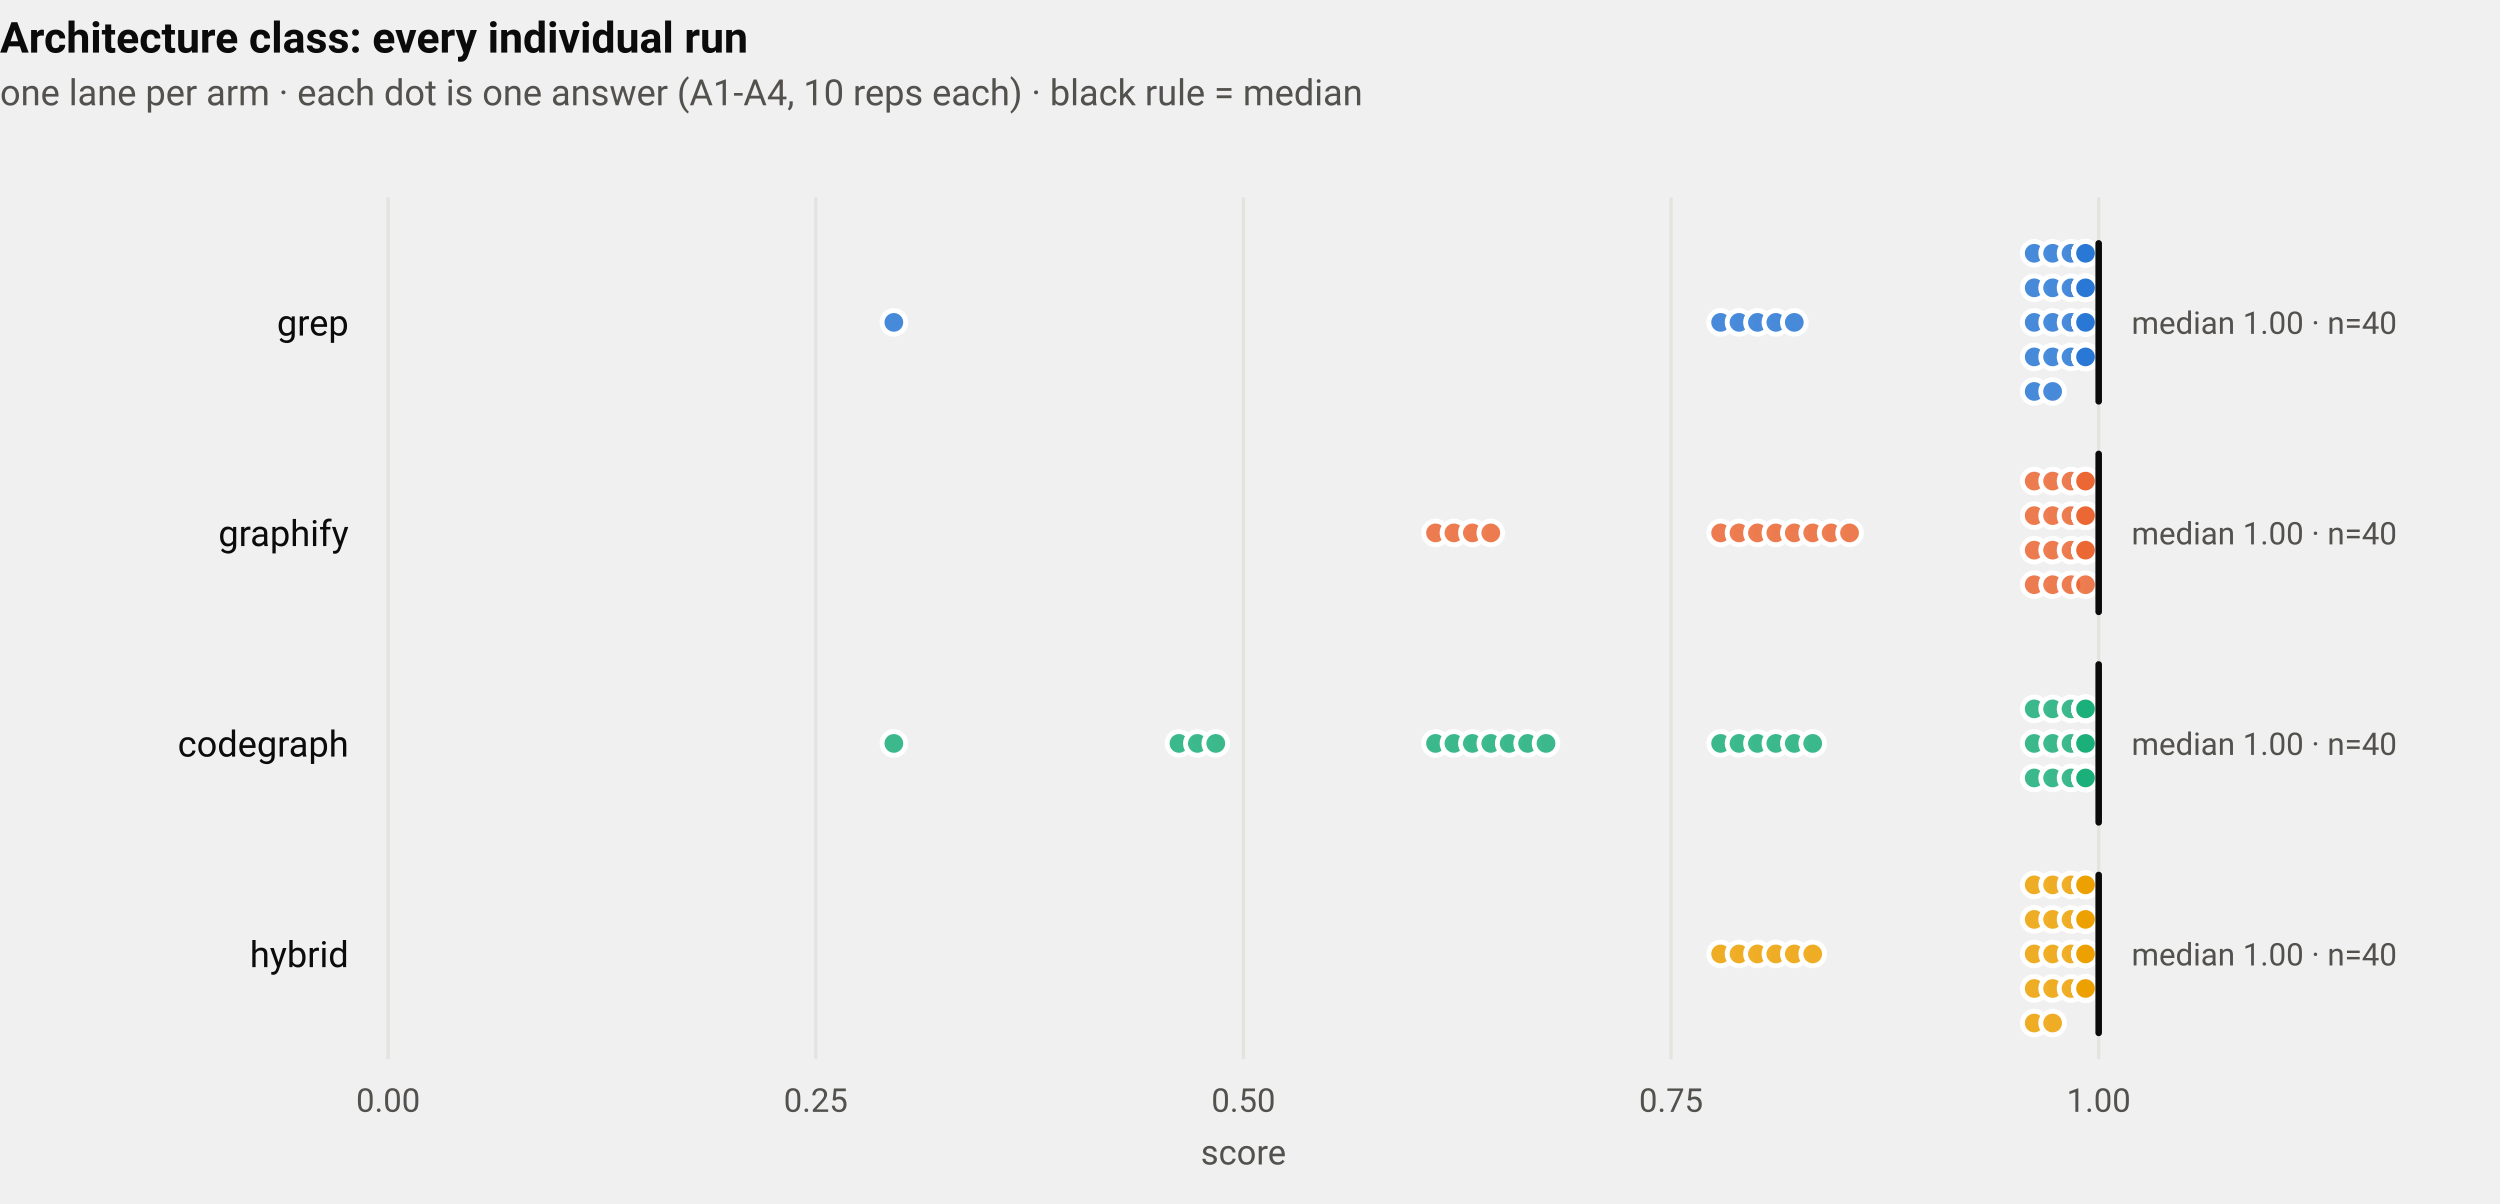
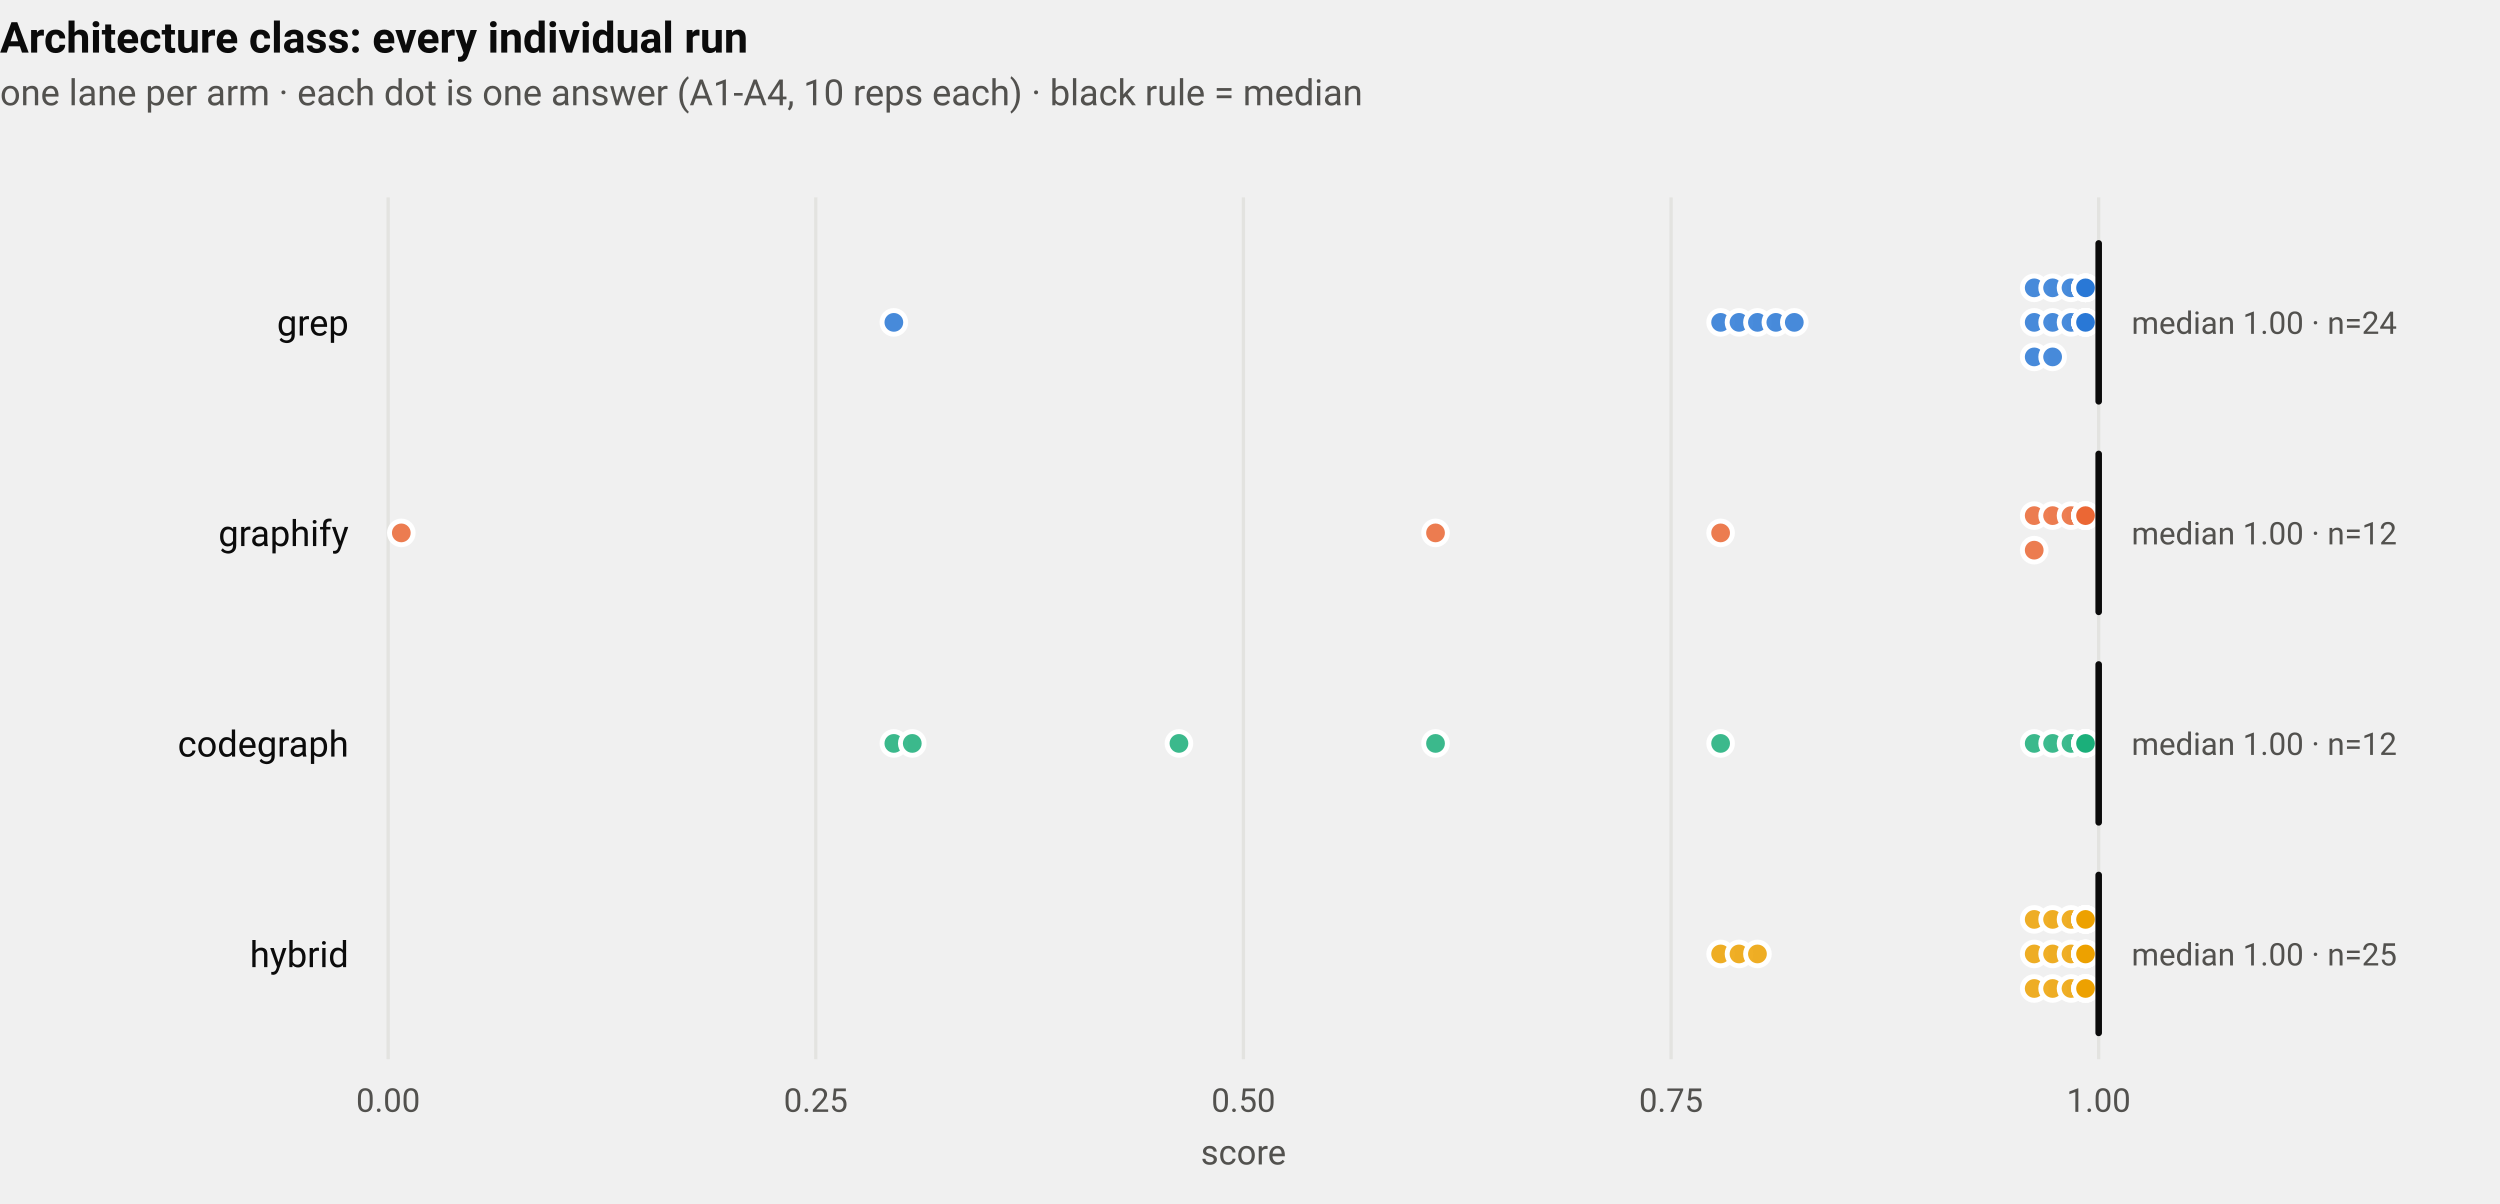
<svg xmlns="http://www.w3.org/2000/svg" width="760" height="366" viewBox="0 0 760 366" font-family="system-ui,-apple-system,Segoe UI,Roboto,sans-serif" role="img">
  <text x="0" y="16" font-size="13" font-weight="600" fill="#0b0b0b">Architecture class: every individual run</text>
  <text x="0" y="32" font-size="11" fill="#52514e">one lane per arm · each dot is one answer (A1-A4, 10 reps each) · black rule = median</text>
  <line x1="118" y1="60" x2="118" y2="322" stroke="#e3e3e0" stroke-width="1" />
  <text x="118" y="338" font-size="10" fill="#52514e" text-anchor="middle">0.00</text>
  <line x1="248" y1="60" x2="248" y2="322" stroke="#e3e3e0" stroke-width="1" />
  <text x="248" y="338" font-size="10" fill="#52514e" text-anchor="middle">0.25</text>
  <line x1="378" y1="60" x2="378" y2="322" stroke="#e3e3e0" stroke-width="1" />
  <text x="378" y="338" font-size="10" fill="#52514e" text-anchor="middle">0.50</text>
  <line x1="508" y1="60" x2="508" y2="322" stroke="#e3e3e0" stroke-width="1" />
  <text x="508" y="338" font-size="10" fill="#52514e" text-anchor="middle">0.75</text>
  <line x1="638" y1="60" x2="638" y2="322" stroke="#e3e3e0" stroke-width="1" />
  <text x="638" y="338" font-size="10" fill="#52514e" text-anchor="middle">1.00</text>
  <text x="378" y="354" font-size="10.5" fill="#52514e" text-anchor="middle">score</text>
  <text x="106" y="102" font-size="11" fill="#0b0b0b" text-anchor="end">grep</text>
-   <circle cx="618.4" cy="77" r="3.6" fill="#2a78d6" fill-opacity="0.85" stroke="#ffffff" stroke-width="1.5" />
-   <circle cx="624" cy="77" r="3.6" fill="#2a78d6" fill-opacity="0.85" stroke="#ffffff" stroke-width="1.5" />
-   <circle cx="629.6" cy="77" r="3.6" fill="#2a78d6" fill-opacity="0.85" stroke="#ffffff" stroke-width="1.5" />
-   <circle cx="634" cy="77" r="3.6" fill="#2a78d6" fill-opacity="0.85" stroke="#ffffff" stroke-width="1.5" />
-   <circle cx="634" cy="77" r="3.6" fill="#2a78d6" fill-opacity="0.85" stroke="#ffffff" stroke-width="1.5" />
-   <circle cx="634" cy="77" r="3.6" fill="#2a78d6" fill-opacity="0.85" stroke="#ffffff" stroke-width="1.5" />
-   <circle cx="634" cy="77" r="3.6" fill="#2a78d6" fill-opacity="0.85" stroke="#ffffff" stroke-width="1.5" />
-   <circle cx="634" cy="77" r="3.6" fill="#2a78d6" fill-opacity="0.85" stroke="#ffffff" stroke-width="1.5" />
  <circle cx="618.4" cy="87.5" r="3.6" fill="#2a78d6" fill-opacity="0.85" stroke="#ffffff" stroke-width="1.5" />
  <circle cx="624" cy="87.5" r="3.6" fill="#2a78d6" fill-opacity="0.85" stroke="#ffffff" stroke-width="1.5" />
  <circle cx="629.6" cy="87.5" r="3.6" fill="#2a78d6" fill-opacity="0.85" stroke="#ffffff" stroke-width="1.5" />
  <circle cx="634" cy="87.5" r="3.6" fill="#2a78d6" fill-opacity="0.85" stroke="#ffffff" stroke-width="1.5" />
  <circle cx="634" cy="87.5" r="3.6" fill="#2a78d6" fill-opacity="0.85" stroke="#ffffff" stroke-width="1.5" />
  <circle cx="634" cy="87.5" r="3.6" fill="#2a78d6" fill-opacity="0.85" stroke="#ffffff" stroke-width="1.5" />
  <circle cx="634" cy="87.5" r="3.6" fill="#2a78d6" fill-opacity="0.85" stroke="#ffffff" stroke-width="1.5" />
  <circle cx="634" cy="87.5" r="3.6" fill="#2a78d6" fill-opacity="0.85" stroke="#ffffff" stroke-width="1.5" />
  <circle cx="618.4" cy="98" r="3.6" fill="#2a78d6" fill-opacity="0.85" stroke="#ffffff" stroke-width="1.5" />
+   <circle cx="523.067" cy="98" r="3.6" fill="#2a78d6" fill-opacity="0.85" stroke="#ffffff" stroke-width="1.5" />
+   <circle cx="271.733" cy="98" r="3.6" fill="#2a78d6" fill-opacity="0.85" stroke="#ffffff" stroke-width="1.5" />
+   <circle cx="528.667" cy="98" r="3.6" fill="#2a78d6" fill-opacity="0.85" stroke="#ffffff" stroke-width="1.5" />
  <circle cx="624" cy="98" r="3.6" fill="#2a78d6" fill-opacity="0.85" stroke="#ffffff" stroke-width="1.5" />
  <circle cx="629.6" cy="98" r="3.6" fill="#2a78d6" fill-opacity="0.85" stroke="#ffffff" stroke-width="1.5" />
  <circle cx="634" cy="98" r="3.6" fill="#2a78d6" fill-opacity="0.85" stroke="#ffffff" stroke-width="1.5" />
  <circle cx="634" cy="98" r="3.6" fill="#2a78d6" fill-opacity="0.85" stroke="#ffffff" stroke-width="1.5" />
  <circle cx="634" cy="98" r="3.6" fill="#2a78d6" fill-opacity="0.85" stroke="#ffffff" stroke-width="1.5" />
  <circle cx="634" cy="98" r="3.6" fill="#2a78d6" fill-opacity="0.85" stroke="#ffffff" stroke-width="1.5" />
  <circle cx="634" cy="98" r="3.6" fill="#2a78d6" fill-opacity="0.85" stroke="#ffffff" stroke-width="1.5" />
  <circle cx="618.4" cy="108.5" r="3.6" fill="#2a78d6" fill-opacity="0.85" stroke="#ffffff" stroke-width="1.5" />
  <circle cx="624" cy="108.5" r="3.6" fill="#2a78d6" fill-opacity="0.85" stroke="#ffffff" stroke-width="1.5" />
-   <circle cx="629.6" cy="108.5" r="3.6" fill="#2a78d6" fill-opacity="0.85" stroke="#ffffff" stroke-width="1.5" />
-   <circle cx="634" cy="108.5" r="3.6" fill="#2a78d6" fill-opacity="0.85" stroke="#ffffff" stroke-width="1.5" />
-   <circle cx="634" cy="108.5" r="3.6" fill="#2a78d6" fill-opacity="0.85" stroke="#ffffff" stroke-width="1.5" />
-   <circle cx="634" cy="108.5" r="3.6" fill="#2a78d6" fill-opacity="0.85" stroke="#ffffff" stroke-width="1.5" />
-   <circle cx="271.733" cy="98" r="3.6" fill="#2a78d6" fill-opacity="0.85" stroke="#ffffff" stroke-width="1.5" />
-   <circle cx="523.067" cy="98" r="3.6" fill="#2a78d6" fill-opacity="0.85" stroke="#ffffff" stroke-width="1.5" />
-   <circle cx="528.667" cy="98" r="3.6" fill="#2a78d6" fill-opacity="0.85" stroke="#ffffff" stroke-width="1.5" />
  <circle cx="534.267" cy="98" r="3.6" fill="#2a78d6" fill-opacity="0.85" stroke="#ffffff" stroke-width="1.5" />
-   <circle cx="634" cy="108.5" r="3.6" fill="#2a78d6" fill-opacity="0.85" stroke="#ffffff" stroke-width="1.5" />
  <circle cx="539.867" cy="98" r="3.6" fill="#2a78d6" fill-opacity="0.85" stroke="#ffffff" stroke-width="1.5" />
-   <circle cx="634" cy="108.5" r="3.6" fill="#2a78d6" fill-opacity="0.85" stroke="#ffffff" stroke-width="1.5" />
  <circle cx="545.467" cy="98" r="3.6" fill="#2a78d6" fill-opacity="0.85" stroke="#ffffff" stroke-width="1.5" />
-   <circle cx="618.4" cy="119" r="3.6" fill="#2a78d6" fill-opacity="0.85" stroke="#ffffff" stroke-width="1.5" />
-   <circle cx="624" cy="119" r="3.6" fill="#2a78d6" fill-opacity="0.85" stroke="#ffffff" stroke-width="1.5" />
  <line x1="638" y1="74" x2="638" y2="122" stroke="#0b0b0b" stroke-width="2" stroke-linecap="round" />
-   <text x="648" y="101.5" font-size="9.5" fill="#52514e">median 1.00 · n=40</text>
+   <text x="648" y="101.5" font-size="9.5" fill="#52514e">median 1.00 · n=24</text>
  <text x="106" y="166" font-size="11" fill="#0b0b0b" text-anchor="end">graphify</text>
-   <circle cx="618.4" cy="146.25" r="3.6" fill="#eb6834" fill-opacity="0.85" stroke="#ffffff" stroke-width="1.5" />
+   <circle cx="618.4" cy="156.75" r="3.6" fill="#eb6834" fill-opacity="0.85" stroke="#ffffff" stroke-width="1.5" />
  <circle cx="436.4" cy="162" r="3.6" fill="#eb6834" fill-opacity="0.85" stroke="#ffffff" stroke-width="1.5" />
-   <circle cx="624" cy="146.25" r="3.6" fill="#eb6834" fill-opacity="0.85" stroke="#ffffff" stroke-width="1.5" />
-   <circle cx="629.6" cy="146.25" r="3.6" fill="#eb6834" fill-opacity="0.85" stroke="#ffffff" stroke-width="1.5" />
-   <circle cx="634" cy="146.25" r="3.6" fill="#eb6834" fill-opacity="0.85" stroke="#ffffff" stroke-width="1.5" />
-   <circle cx="634" cy="146.25" r="3.6" fill="#eb6834" fill-opacity="0.85" stroke="#ffffff" stroke-width="1.5" />
-   <circle cx="634" cy="146.25" r="3.6" fill="#eb6834" fill-opacity="0.85" stroke="#ffffff" stroke-width="1.5" />
-   <circle cx="634" cy="146.25" r="3.6" fill="#eb6834" fill-opacity="0.85" stroke="#ffffff" stroke-width="1.5" />
-   <circle cx="634" cy="146.25" r="3.6" fill="#eb6834" fill-opacity="0.85" stroke="#ffffff" stroke-width="1.5" />
-   <circle cx="442" cy="162" r="3.6" fill="#eb6834" fill-opacity="0.85" stroke="#ffffff" stroke-width="1.5" />
-   <circle cx="618.4" cy="156.75" r="3.6" fill="#eb6834" fill-opacity="0.85" stroke="#ffffff" stroke-width="1.5" />
  <circle cx="624" cy="156.75" r="3.6" fill="#eb6834" fill-opacity="0.85" stroke="#ffffff" stroke-width="1.5" />
  <circle cx="629.6" cy="156.75" r="3.6" fill="#eb6834" fill-opacity="0.85" stroke="#ffffff" stroke-width="1.5" />
-   <circle cx="447.6" cy="162" r="3.6" fill="#eb6834" fill-opacity="0.85" stroke="#ffffff" stroke-width="1.5" />
-   <circle cx="634" cy="156.75" r="3.6" fill="#eb6834" fill-opacity="0.85" stroke="#ffffff" stroke-width="1.5" />
-   <circle cx="453.2" cy="162" r="3.6" fill="#eb6834" fill-opacity="0.85" stroke="#ffffff" stroke-width="1.5" />
  <circle cx="634" cy="156.75" r="3.6" fill="#eb6834" fill-opacity="0.85" stroke="#ffffff" stroke-width="1.5" />
  <circle cx="634" cy="156.75" r="3.6" fill="#eb6834" fill-opacity="0.85" stroke="#ffffff" stroke-width="1.5" />
  <circle cx="634" cy="156.75" r="3.6" fill="#eb6834" fill-opacity="0.85" stroke="#ffffff" stroke-width="1.5" />
  <circle cx="634" cy="156.75" r="3.6" fill="#eb6834" fill-opacity="0.85" stroke="#ffffff" stroke-width="1.5" />
+   <circle cx="634" cy="156.75" r="3.6" fill="#eb6834" fill-opacity="0.85" stroke="#ffffff" stroke-width="1.5" />
+   <circle cx="122" cy="162" r="3.6" fill="#eb6834" fill-opacity="0.85" stroke="#ffffff" stroke-width="1.5" />
  <circle cx="618.4" cy="167.25" r="3.6" fill="#eb6834" fill-opacity="0.85" stroke="#ffffff" stroke-width="1.5" />
-   <circle cx="624" cy="167.25" r="3.6" fill="#eb6834" fill-opacity="0.85" stroke="#ffffff" stroke-width="1.5" />
-   <circle cx="629.6" cy="167.25" r="3.6" fill="#eb6834" fill-opacity="0.85" stroke="#ffffff" stroke-width="1.5" />
-   <circle cx="634" cy="167.25" r="3.6" fill="#eb6834" fill-opacity="0.85" stroke="#ffffff" stroke-width="1.5" />
-   <circle cx="634" cy="167.25" r="3.6" fill="#eb6834" fill-opacity="0.85" stroke="#ffffff" stroke-width="1.5" />
-   <circle cx="634" cy="167.25" r="3.6" fill="#eb6834" fill-opacity="0.85" stroke="#ffffff" stroke-width="1.5" />
-   <circle cx="634" cy="167.25" r="3.6" fill="#eb6834" fill-opacity="0.85" stroke="#ffffff" stroke-width="1.5" />
-   <circle cx="634" cy="167.25" r="3.6" fill="#eb6834" fill-opacity="0.85" stroke="#ffffff" stroke-width="1.5" />
-   <circle cx="618.4" cy="177.75" r="3.6" fill="#eb6834" fill-opacity="0.85" stroke="#ffffff" stroke-width="1.5" />
-   <circle cx="624" cy="177.75" r="3.6" fill="#eb6834" fill-opacity="0.85" stroke="#ffffff" stroke-width="1.5" />
  <circle cx="523.067" cy="162" r="3.6" fill="#eb6834" fill-opacity="0.85" stroke="#ffffff" stroke-width="1.5" />
-   <circle cx="528.667" cy="162" r="3.6" fill="#eb6834" fill-opacity="0.85" stroke="#ffffff" stroke-width="1.5" />
-   <circle cx="534.267" cy="162" r="3.6" fill="#eb6834" fill-opacity="0.85" stroke="#ffffff" stroke-width="1.5" />
-   <circle cx="629.6" cy="177.75" r="3.6" fill="#eb6834" fill-opacity="0.85" stroke="#ffffff" stroke-width="1.5" />
-   <circle cx="539.867" cy="162" r="3.6" fill="#eb6834" fill-opacity="0.85" stroke="#ffffff" stroke-width="1.5" />
-   <circle cx="545.467" cy="162" r="3.6" fill="#eb6834" fill-opacity="0.85" stroke="#ffffff" stroke-width="1.5" />
-   <circle cx="551.067" cy="162" r="3.6" fill="#eb6834" fill-opacity="0.85" stroke="#ffffff" stroke-width="1.5" />
-   <circle cx="634" cy="177.75" r="3.6" fill="#eb6834" fill-opacity="0.85" stroke="#ffffff" stroke-width="1.5" />
-   <circle cx="556.667" cy="162" r="3.6" fill="#eb6834" fill-opacity="0.85" stroke="#ffffff" stroke-width="1.5" />
-   <circle cx="562.267" cy="162" r="3.6" fill="#eb6834" fill-opacity="0.85" stroke="#ffffff" stroke-width="1.5" />
  <line x1="638" y1="138" x2="638" y2="186" stroke="#0b0b0b" stroke-width="2" stroke-linecap="round" />
-   <text x="648" y="165.5" font-size="9.5" fill="#52514e">median 1.00 · n=40</text>
+   <text x="648" y="165.5" font-size="9.5" fill="#52514e">median 1.00 · n=12</text>
  <text x="106" y="230" font-size="11" fill="#0b0b0b" text-anchor="end">codegraph</text>
-   <circle cx="436.4" cy="226" r="3.6" fill="#1baf7a" fill-opacity="0.85" stroke="#ffffff" stroke-width="1.5" />
-   <circle cx="618.4" cy="215.5" r="3.6" fill="#1baf7a" fill-opacity="0.85" stroke="#ffffff" stroke-width="1.5" />
-   <circle cx="624" cy="215.5" r="3.6" fill="#1baf7a" fill-opacity="0.85" stroke="#ffffff" stroke-width="1.5" />
-   <circle cx="629.6" cy="215.5" r="3.6" fill="#1baf7a" fill-opacity="0.85" stroke="#ffffff" stroke-width="1.5" />
-   <circle cx="358.4" cy="226" r="3.6" fill="#1baf7a" fill-opacity="0.85" stroke="#ffffff" stroke-width="1.5" />
-   <circle cx="364" cy="226" r="3.6" fill="#1baf7a" fill-opacity="0.85" stroke="#ffffff" stroke-width="1.5" />
-   <circle cx="634" cy="215.5" r="3.6" fill="#1baf7a" fill-opacity="0.85" stroke="#ffffff" stroke-width="1.5" />
-   <circle cx="634" cy="215.5" r="3.6" fill="#1baf7a" fill-opacity="0.85" stroke="#ffffff" stroke-width="1.5" />
-   <circle cx="634" cy="215.5" r="3.6" fill="#1baf7a" fill-opacity="0.85" stroke="#ffffff" stroke-width="1.5" />
-   <circle cx="442" cy="226" r="3.6" fill="#1baf7a" fill-opacity="0.85" stroke="#ffffff" stroke-width="1.5" />
-   <circle cx="447.6" cy="226" r="3.6" fill="#1baf7a" fill-opacity="0.85" stroke="#ffffff" stroke-width="1.5" />
-   <circle cx="453.2" cy="226" r="3.6" fill="#1baf7a" fill-opacity="0.85" stroke="#ffffff" stroke-width="1.5" />
-   <circle cx="458.8" cy="226" r="3.6" fill="#1baf7a" fill-opacity="0.85" stroke="#ffffff" stroke-width="1.5" />
-   <circle cx="464.4" cy="226" r="3.6" fill="#1baf7a" fill-opacity="0.85" stroke="#ffffff" stroke-width="1.5" />
-   <circle cx="634" cy="215.5" r="3.6" fill="#1baf7a" fill-opacity="0.85" stroke="#ffffff" stroke-width="1.5" />
-   <circle cx="470" cy="226" r="3.6" fill="#1baf7a" fill-opacity="0.85" stroke="#ffffff" stroke-width="1.5" />
-   <circle cx="634" cy="215.5" r="3.6" fill="#1baf7a" fill-opacity="0.85" stroke="#ffffff" stroke-width="1.5" />
  <circle cx="618.4" cy="226" r="3.6" fill="#1baf7a" fill-opacity="0.85" stroke="#ffffff" stroke-width="1.5" />
  <circle cx="624" cy="226" r="3.6" fill="#1baf7a" fill-opacity="0.85" stroke="#ffffff" stroke-width="1.5" />
  <circle cx="629.6" cy="226" r="3.6" fill="#1baf7a" fill-opacity="0.85" stroke="#ffffff" stroke-width="1.5" />
+   <circle cx="358.4" cy="226" r="3.6" fill="#1baf7a" fill-opacity="0.85" stroke="#ffffff" stroke-width="1.5" />
+   <circle cx="634" cy="226" r="3.6" fill="#1baf7a" fill-opacity="0.85" stroke="#ffffff" stroke-width="1.5" />
+   <circle cx="436.4" cy="226" r="3.6" fill="#1baf7a" fill-opacity="0.85" stroke="#ffffff" stroke-width="1.5" />
  <circle cx="634" cy="226" r="3.6" fill="#1baf7a" fill-opacity="0.85" stroke="#ffffff" stroke-width="1.5" />
  <circle cx="634" cy="226" r="3.6" fill="#1baf7a" fill-opacity="0.85" stroke="#ffffff" stroke-width="1.5" />
  <circle cx="634" cy="226" r="3.6" fill="#1baf7a" fill-opacity="0.85" stroke="#ffffff" stroke-width="1.5" />
-   <circle cx="634" cy="226" r="3.6" fill="#1baf7a" fill-opacity="0.85" stroke="#ffffff" stroke-width="1.5" />
-   <circle cx="634" cy="226" r="3.6" fill="#1baf7a" fill-opacity="0.85" stroke="#ffffff" stroke-width="1.5" />
-   <circle cx="618.4" cy="236.5" r="3.6" fill="#1baf7a" fill-opacity="0.85" stroke="#ffffff" stroke-width="1.5" />
-   <circle cx="624" cy="236.5" r="3.6" fill="#1baf7a" fill-opacity="0.85" stroke="#ffffff" stroke-width="1.5" />
-   <circle cx="629.6" cy="236.5" r="3.6" fill="#1baf7a" fill-opacity="0.85" stroke="#ffffff" stroke-width="1.5" />
-   <circle cx="369.6" cy="226" r="3.6" fill="#1baf7a" fill-opacity="0.85" stroke="#ffffff" stroke-width="1.5" />
-   <circle cx="634" cy="236.5" r="3.6" fill="#1baf7a" fill-opacity="0.85" stroke="#ffffff" stroke-width="1.5" />
  <circle cx="523.067" cy="226" r="3.6" fill="#1baf7a" fill-opacity="0.85" stroke="#ffffff" stroke-width="1.5" />
-   <circle cx="528.667" cy="226" r="3.6" fill="#1baf7a" fill-opacity="0.85" stroke="#ffffff" stroke-width="1.5" />
-   <circle cx="634" cy="236.5" r="3.6" fill="#1baf7a" fill-opacity="0.85" stroke="#ffffff" stroke-width="1.5" />
-   <circle cx="534.267" cy="226" r="3.6" fill="#1baf7a" fill-opacity="0.85" stroke="#ffffff" stroke-width="1.5" />
-   <circle cx="539.867" cy="226" r="3.6" fill="#1baf7a" fill-opacity="0.85" stroke="#ffffff" stroke-width="1.5" />
  <circle cx="271.733" cy="226" r="3.6" fill="#1baf7a" fill-opacity="0.85" stroke="#ffffff" stroke-width="1.5" />
-   <circle cx="634" cy="236.5" r="3.6" fill="#1baf7a" fill-opacity="0.85" stroke="#ffffff" stroke-width="1.5" />
-   <circle cx="634" cy="236.5" r="3.6" fill="#1baf7a" fill-opacity="0.85" stroke="#ffffff" stroke-width="1.5" />
-   <circle cx="545.467" cy="226" r="3.6" fill="#1baf7a" fill-opacity="0.85" stroke="#ffffff" stroke-width="1.5" />
-   <circle cx="551.067" cy="226" r="3.6" fill="#1baf7a" fill-opacity="0.85" stroke="#ffffff" stroke-width="1.5" />
+   <circle cx="277.333" cy="226" r="3.6" fill="#1baf7a" fill-opacity="0.85" stroke="#ffffff" stroke-width="1.5" />
  <line x1="638" y1="202" x2="638" y2="250" stroke="#0b0b0b" stroke-width="2" stroke-linecap="round" />
-   <text x="648" y="229.5" font-size="9.5" fill="#52514e">median 1.00 · n=40</text>
+   <text x="648" y="229.5" font-size="9.5" fill="#52514e">median 1.00 · n=12</text>
  <text x="106" y="294" font-size="11" fill="#0b0b0b" text-anchor="end">hybrid</text>
-   <circle cx="618.4" cy="269" r="3.6" fill="#eda100" fill-opacity="0.85" stroke="#ffffff" stroke-width="1.5" />
-   <circle cx="624" cy="269" r="3.6" fill="#eda100" fill-opacity="0.85" stroke="#ffffff" stroke-width="1.5" />
-   <circle cx="629.6" cy="269" r="3.6" fill="#eda100" fill-opacity="0.85" stroke="#ffffff" stroke-width="1.5" />
-   <circle cx="634" cy="269" r="3.6" fill="#eda100" fill-opacity="0.85" stroke="#ffffff" stroke-width="1.5" />
-   <circle cx="634" cy="269" r="3.6" fill="#eda100" fill-opacity="0.85" stroke="#ffffff" stroke-width="1.5" />
-   <circle cx="634" cy="269" r="3.6" fill="#eda100" fill-opacity="0.85" stroke="#ffffff" stroke-width="1.5" />
-   <circle cx="634" cy="269" r="3.6" fill="#eda100" fill-opacity="0.85" stroke="#ffffff" stroke-width="1.5" />
-   <circle cx="634" cy="269" r="3.6" fill="#eda100" fill-opacity="0.85" stroke="#ffffff" stroke-width="1.5" />
  <circle cx="618.4" cy="279.5" r="3.6" fill="#eda100" fill-opacity="0.85" stroke="#ffffff" stroke-width="1.5" />
  <circle cx="624" cy="279.5" r="3.6" fill="#eda100" fill-opacity="0.85" stroke="#ffffff" stroke-width="1.5" />
  <circle cx="629.6" cy="279.5" r="3.6" fill="#eda100" fill-opacity="0.85" stroke="#ffffff" stroke-width="1.5" />
  <circle cx="634" cy="279.5" r="3.6" fill="#eda100" fill-opacity="0.85" stroke="#ffffff" stroke-width="1.5" />
  <circle cx="634" cy="279.5" r="3.6" fill="#eda100" fill-opacity="0.85" stroke="#ffffff" stroke-width="1.5" />
  <circle cx="634" cy="279.5" r="3.6" fill="#eda100" fill-opacity="0.85" stroke="#ffffff" stroke-width="1.5" />
  <circle cx="634" cy="279.5" r="3.6" fill="#eda100" fill-opacity="0.85" stroke="#ffffff" stroke-width="1.5" />
  <circle cx="634" cy="279.5" r="3.6" fill="#eda100" fill-opacity="0.85" stroke="#ffffff" stroke-width="1.5" />
  <circle cx="618.4" cy="290" r="3.6" fill="#eda100" fill-opacity="0.85" stroke="#ffffff" stroke-width="1.5" />
+   <circle cx="523.067" cy="290" r="3.6" fill="#eda100" fill-opacity="0.85" stroke="#ffffff" stroke-width="1.5" />
  <circle cx="624" cy="290" r="3.6" fill="#eda100" fill-opacity="0.85" stroke="#ffffff" stroke-width="1.5" />
+   <circle cx="528.667" cy="290" r="3.6" fill="#eda100" fill-opacity="0.85" stroke="#ffffff" stroke-width="1.5" />
  <circle cx="629.6" cy="290" r="3.6" fill="#eda100" fill-opacity="0.85" stroke="#ffffff" stroke-width="1.5" />
  <circle cx="634" cy="290" r="3.6" fill="#eda100" fill-opacity="0.85" stroke="#ffffff" stroke-width="1.5" />
  <circle cx="634" cy="290" r="3.6" fill="#eda100" fill-opacity="0.85" stroke="#ffffff" stroke-width="1.5" />
  <circle cx="634" cy="290" r="3.6" fill="#eda100" fill-opacity="0.85" stroke="#ffffff" stroke-width="1.5" />
  <circle cx="634" cy="290" r="3.6" fill="#eda100" fill-opacity="0.85" stroke="#ffffff" stroke-width="1.5" />
  <circle cx="634" cy="290" r="3.6" fill="#eda100" fill-opacity="0.85" stroke="#ffffff" stroke-width="1.5" />
  <circle cx="618.4" cy="300.5" r="3.6" fill="#eda100" fill-opacity="0.85" stroke="#ffffff" stroke-width="1.5" />
  <circle cx="624" cy="300.5" r="3.6" fill="#eda100" fill-opacity="0.85" stroke="#ffffff" stroke-width="1.5" />
  <circle cx="629.6" cy="300.5" r="3.6" fill="#eda100" fill-opacity="0.85" stroke="#ffffff" stroke-width="1.5" />
+   <circle cx="534.267" cy="290" r="3.6" fill="#eda100" fill-opacity="0.85" stroke="#ffffff" stroke-width="1.5" />
  <circle cx="634" cy="300.5" r="3.6" fill="#eda100" fill-opacity="0.85" stroke="#ffffff" stroke-width="1.5" />
  <circle cx="634" cy="300.5" r="3.6" fill="#eda100" fill-opacity="0.85" stroke="#ffffff" stroke-width="1.5" />
  <circle cx="634" cy="300.5" r="3.6" fill="#eda100" fill-opacity="0.85" stroke="#ffffff" stroke-width="1.5" />
-   <circle cx="634" cy="300.5" r="3.6" fill="#eda100" fill-opacity="0.85" stroke="#ffffff" stroke-width="1.5" />
-   <circle cx="523.067" cy="290" r="3.6" fill="#eda100" fill-opacity="0.85" stroke="#ffffff" stroke-width="1.5" />
-   <circle cx="528.667" cy="290" r="3.6" fill="#eda100" fill-opacity="0.85" stroke="#ffffff" stroke-width="1.5" />
-   <circle cx="534.267" cy="290" r="3.6" fill="#eda100" fill-opacity="0.85" stroke="#ffffff" stroke-width="1.5" />
-   <circle cx="539.867" cy="290" r="3.6" fill="#eda100" fill-opacity="0.85" stroke="#ffffff" stroke-width="1.5" />
-   <circle cx="545.467" cy="290" r="3.6" fill="#eda100" fill-opacity="0.85" stroke="#ffffff" stroke-width="1.5" />
-   <circle cx="551.067" cy="290" r="3.6" fill="#eda100" fill-opacity="0.85" stroke="#ffffff" stroke-width="1.5" />
-   <circle cx="634" cy="300.5" r="3.6" fill="#eda100" fill-opacity="0.85" stroke="#ffffff" stroke-width="1.5" />
-   <circle cx="618.4" cy="311" r="3.6" fill="#eda100" fill-opacity="0.85" stroke="#ffffff" stroke-width="1.5" />
-   <circle cx="624" cy="311" r="3.6" fill="#eda100" fill-opacity="0.85" stroke="#ffffff" stroke-width="1.5" />
  <line x1="638" y1="266" x2="638" y2="314" stroke="#0b0b0b" stroke-width="2" stroke-linecap="round" />
-   <text x="648" y="293.5" font-size="9.5" fill="#52514e">median 1.00 · n=40</text>
+   <text x="648" y="293.5" font-size="9.5" fill="#52514e">median 1.00 · n=25</text>
</svg>
